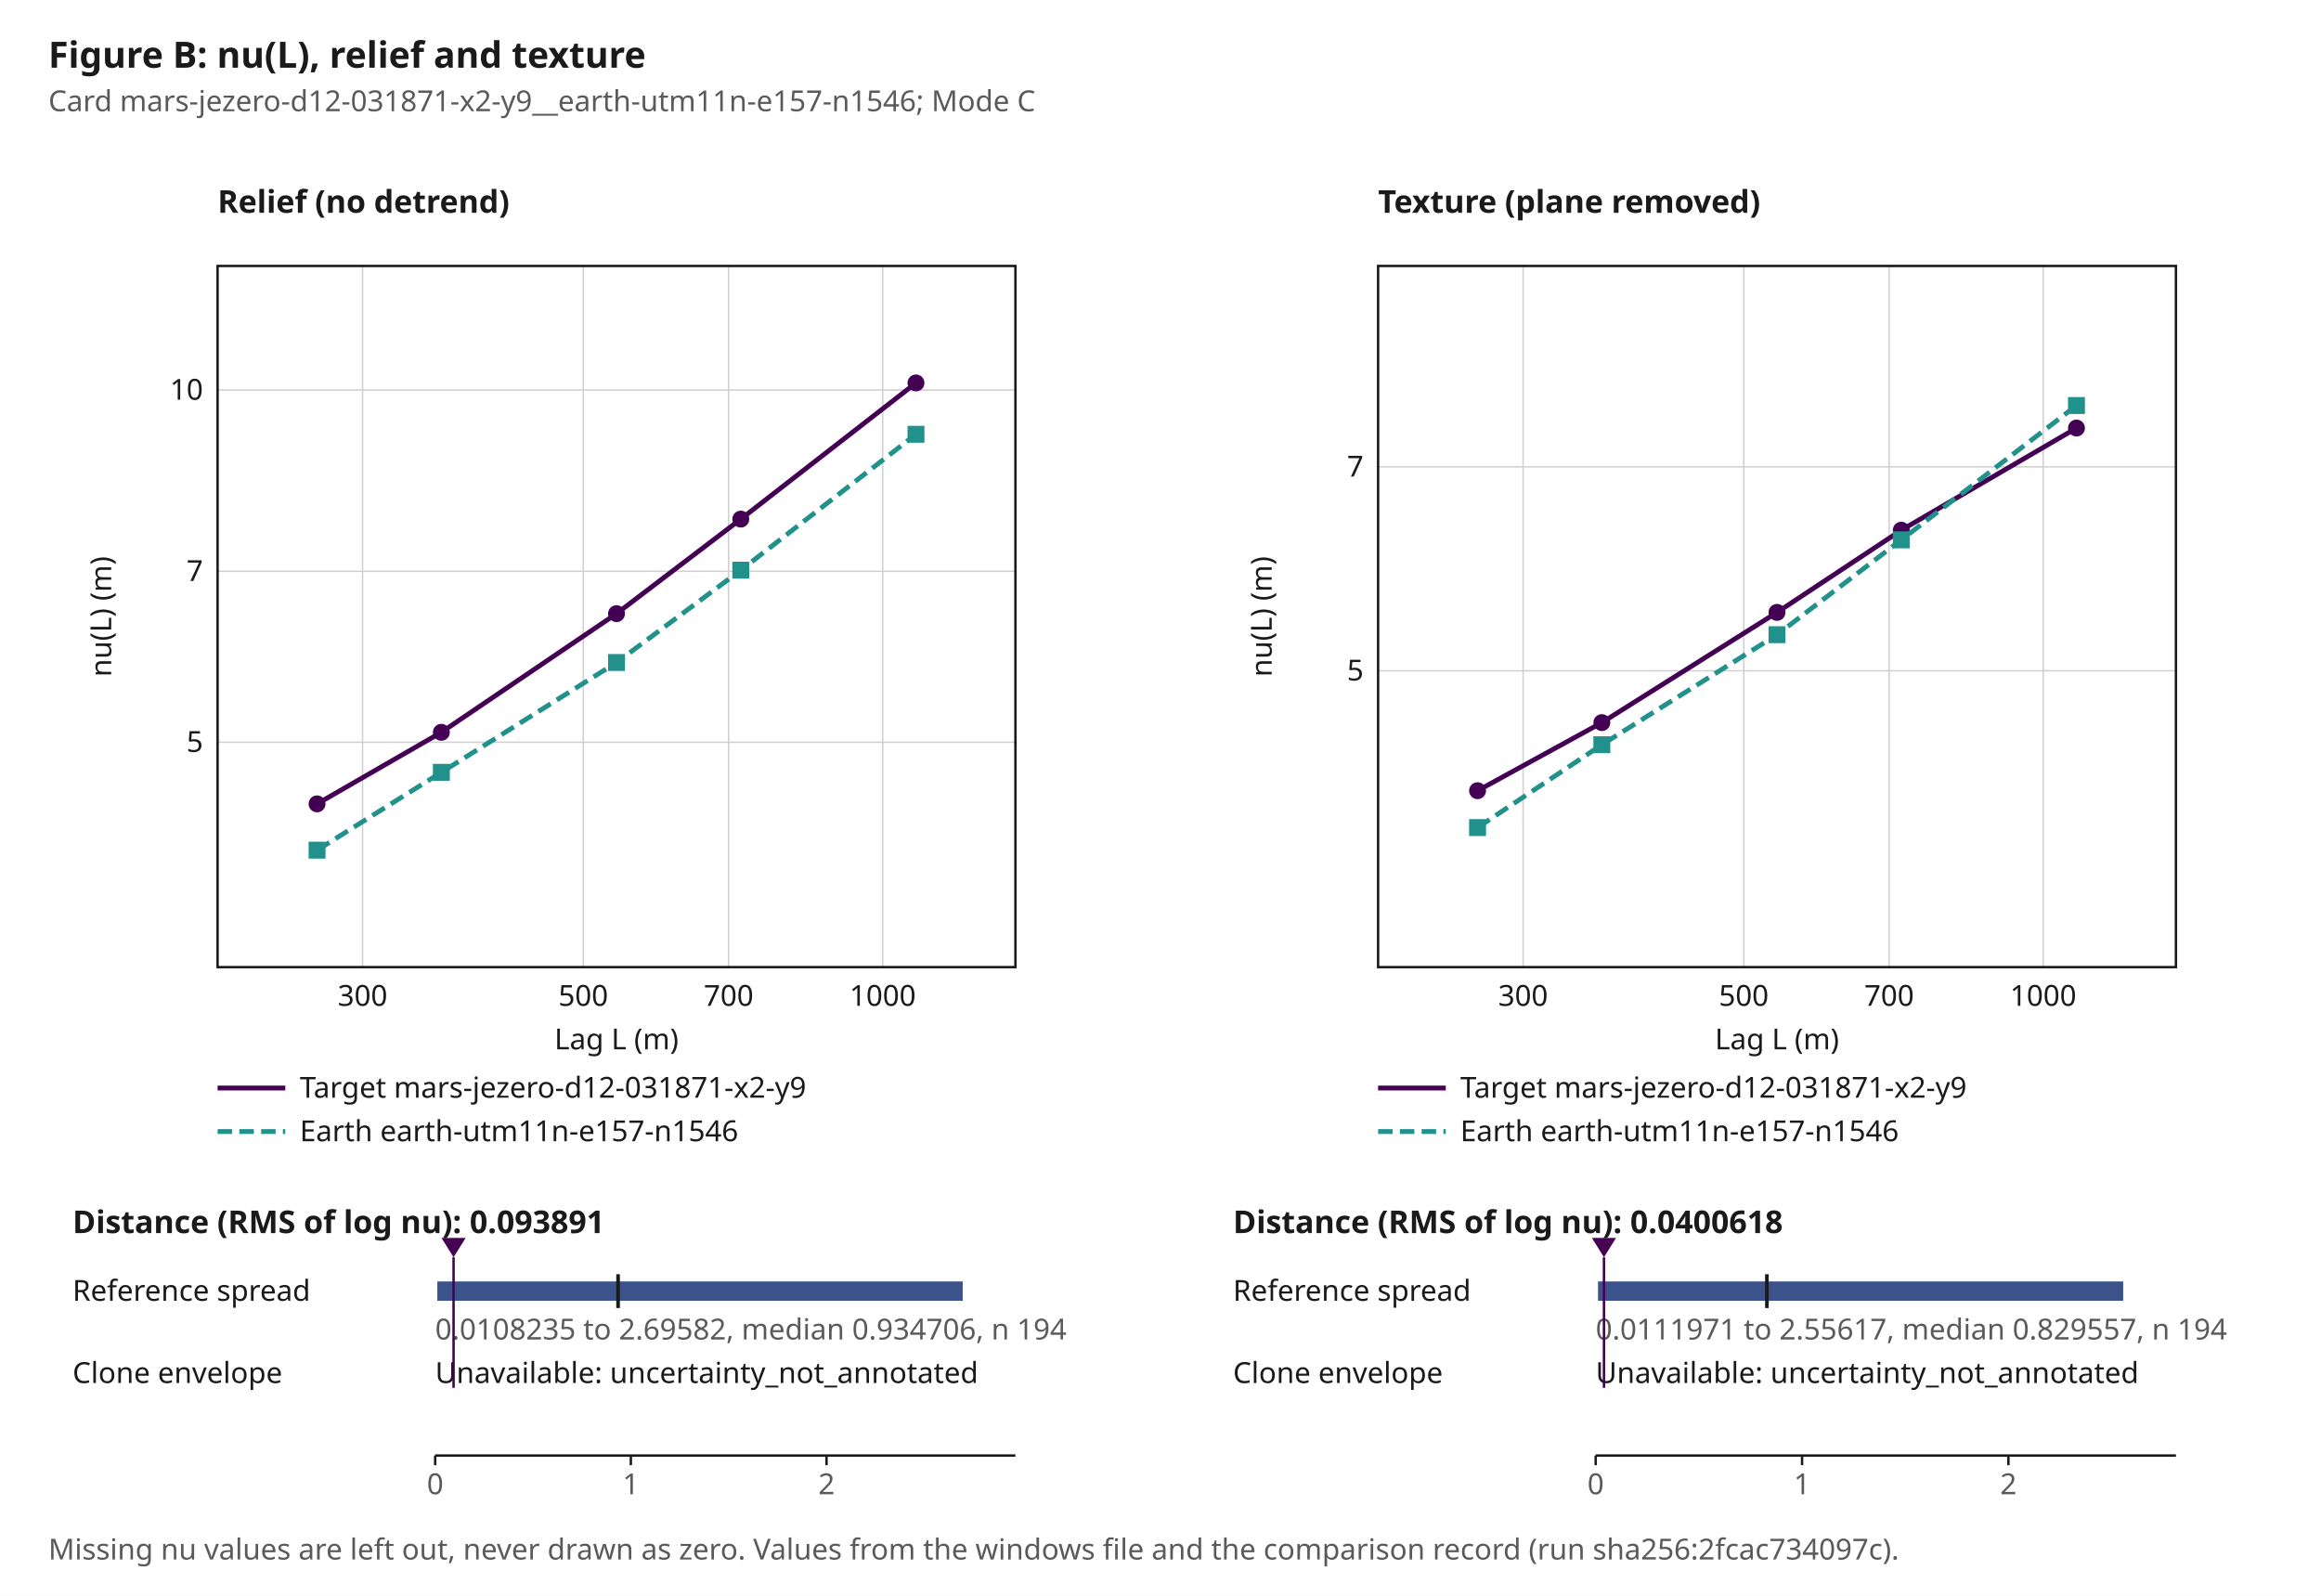
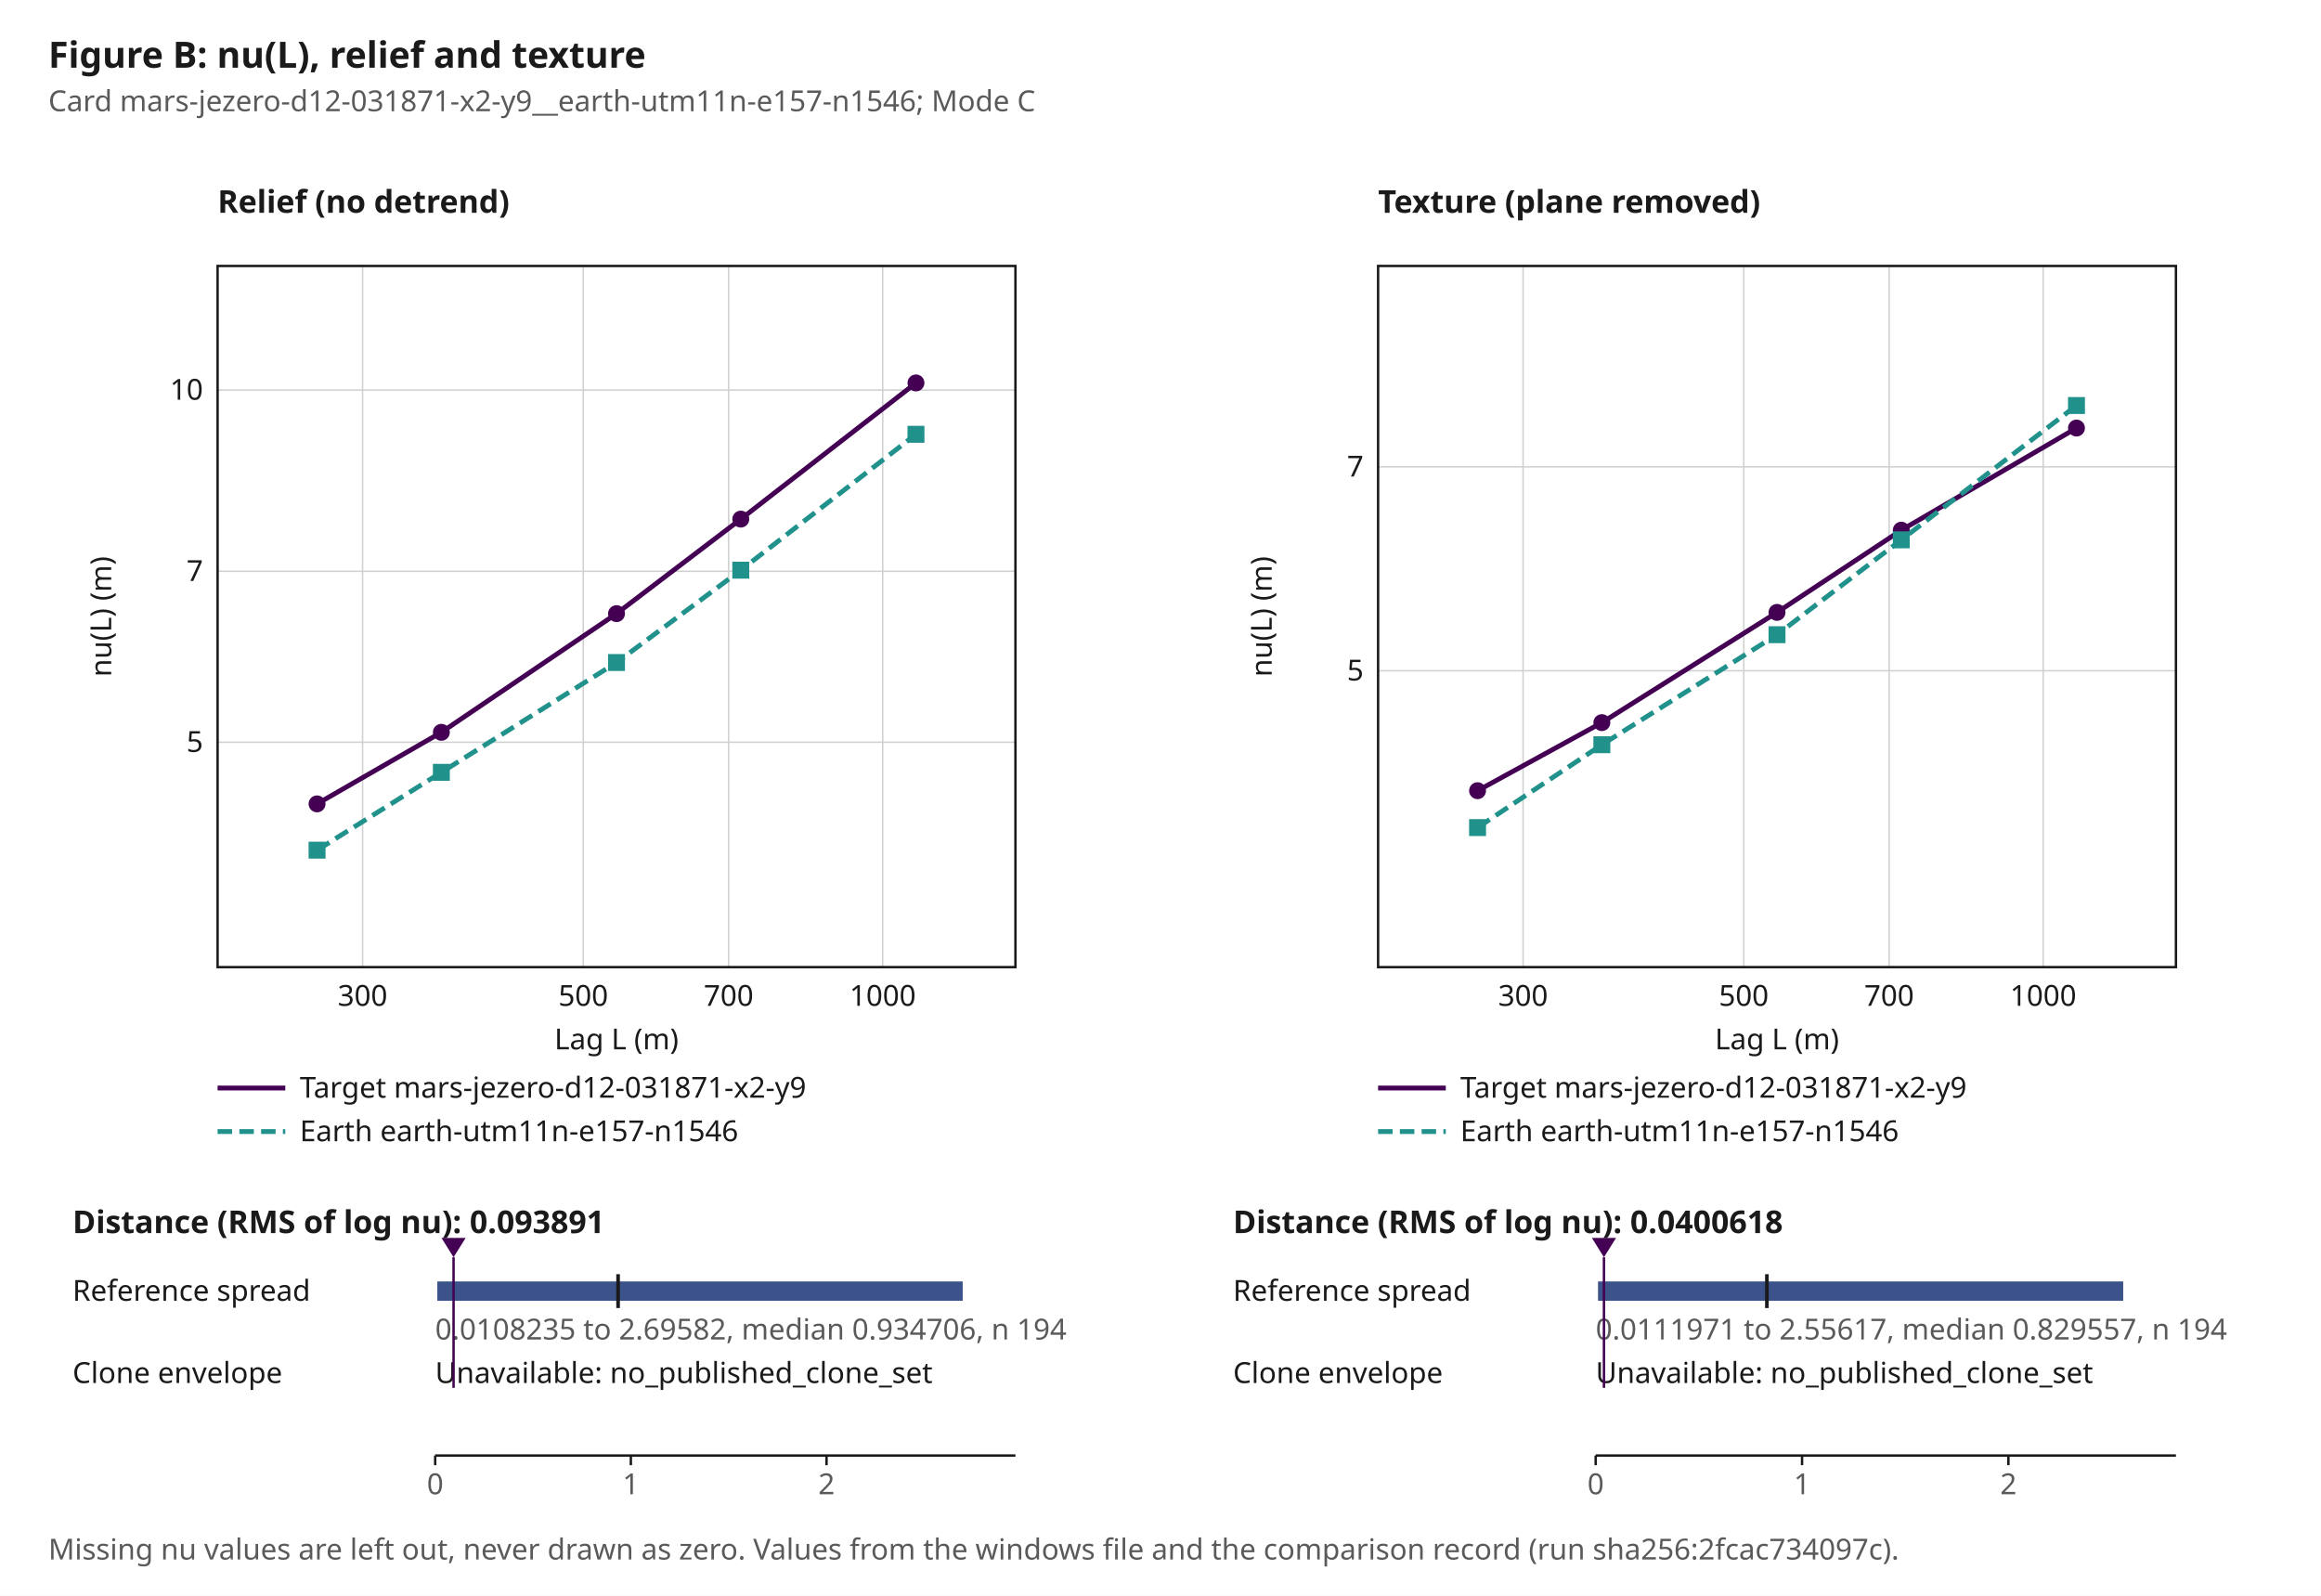
<svg xmlns="http://www.w3.org/2000/svg" width="960" height="660" viewBox="0 0 960 660" role="img" aria-labelledby="fig-mars-jezero-d12-031871-x2-y9--earth-utm11n-e157-n1546-B-title fig-mars-jezero-d12-031871-x2-y9--earth-utm11n-e157-n1546-B-desc">
  <style>text{font-family:sans-serif;font-size:12px;fill:#1a1a1a}.muted{fill:#5a5a5a}.head{font-size:15px;font-weight:bold}.sub{font-size:13px;font-weight:bold}</style>
  <rect x="0" y="0" width="960" height="660" fill="#ffffff" />
  <text x="20.00" y="28.00" class="head">Figure B: nu(L), relief and texture</text>
  <text x="20.00" y="46.00" class="muted">Card mars-jezero-d12-031871-x2-y9__earth-utm11n-e157-n1546; Mode C</text>
  <text x="90.00" y="88.00" class="sub">Relief (no detrend)</text>
  <line x1="149.97" y1="110.00" x2="149.97" y2="400.00" stroke="#d0d0d0" stroke-width="0.60" />
  <text x="149.97" y="416.00" text-anchor="middle">300</text>
  <line x1="241.25" y1="110.00" x2="241.25" y2="400.00" stroke="#d0d0d0" stroke-width="0.60" />
  <text x="241.25" y="416.00" text-anchor="middle">500</text>
  <line x1="301.37" y1="110.00" x2="301.37" y2="400.00" stroke="#d0d0d0" stroke-width="0.60" />
  <text x="301.37" y="416.00" text-anchor="middle">700</text>
  <line x1="365.10" y1="110.00" x2="365.10" y2="400.00" stroke="#d0d0d0" stroke-width="0.60" />
  <text x="365.10" y="416.00" text-anchor="middle">1000</text>
  <line x1="90.00" y1="306.98" x2="420.00" y2="306.98" stroke="#d0d0d0" stroke-width="0.60" />
  <text x="84.00" y="310.98" text-anchor="end">5</text>
  <line x1="90.00" y1="236.28" x2="420.00" y2="236.28" stroke="#d0d0d0" stroke-width="0.60" />
  <text x="84.00" y="240.28" text-anchor="end">7</text>
  <line x1="90.00" y1="161.33" x2="420.00" y2="161.33" stroke="#d0d0d0" stroke-width="0.60" />
  <text x="84.00" y="165.33" text-anchor="end">10</text>
  <rect x="90.00" y="110.00" width="330.00" height="290.00" fill="none" stroke="#1a1a1a" />
  <text x="255.00" y="434.00" text-anchor="middle">Lag L (m)</text>
  <text x="46.00" y="255.00" text-anchor="middle" transform="rotate(-90 46.00 255.00)">nu(L) (m)</text>
  <path d="M131.14 332.48L182.55 302.88L255.00 253.80L306.40 214.70L378.86 158.38" fill="none" stroke="#440154" stroke-width="2" stroke-dasharray="none" />
  <circle cx="131.14" cy="332.48" r="3.5" fill="#440154" />
  <circle cx="182.55" cy="302.88" r="3.5" fill="#440154" />
  <circle cx="255.00" cy="253.80" r="3.5" fill="#440154" />
  <circle cx="306.40" cy="214.70" r="3.5" fill="#440154" />
  <circle cx="378.86" cy="158.38" r="3.5" fill="#440154" />
  <path d="M131.14 351.62L182.55 319.43L255.00 274.01L306.40 235.82L378.86 179.62" fill="none" stroke="#21918c" stroke-width="2" stroke-dasharray="6 3" />
  <rect x="127.64" y="348.12" width="7.00" height="7.00" fill="#21918c" stroke="none" />
  <rect x="179.05" y="315.93" width="7.00" height="7.00" fill="#21918c" stroke="none" />
  <rect x="251.50" y="270.51" width="7.00" height="7.00" fill="#21918c" stroke="none" />
  <rect x="302.90" y="232.32" width="7.00" height="7.00" fill="#21918c" stroke="none" />
  <rect x="375.36" y="176.12" width="7.00" height="7.00" fill="#21918c" stroke="none" />
  <path d="M90.00 450.00L118.00 450.00" stroke="#440154" stroke-width="2" stroke-dasharray="none" />
  <text x="124.00" y="454.00">Target mars-jezero-d12-031871-x2-y9</text>
  <path d="M90.00 468.00L118.00 468.00" stroke="#21918c" stroke-width="2" stroke-dasharray="6 3" />
  <text x="124.00" y="472.00">Earth earth-utm11n-e157-n1546</text>
  <text x="30.00" y="510.00" class="sub">Distance (RMS of log nu): 0.093891</text>
  <text x="30.00" y="538.00">Reference spread</text>
  <text x="30.00" y="572.00">Clone envelope</text>
  <rect x="180.88" y="530.00" width="217.31" height="8.00" fill="#3b528b" stroke="none" />
  <line x1="255.65" y1="527.00" x2="255.65" y2="541.00" stroke="#1a1a1a" stroke-width="1.50" />
  <text x="180.00" y="554.00" class="muted">0.0108235 to 2.69582, median 0.934706, n 194</text>
-   <text x="180.00" y="572.00">Unavailable: uncertainty_not_annotated</text>
+   <text x="180.00" y="572.00">Unavailable: no_published_clone_set</text>
  <path d="M187.60 520.00L182.60 512.00L192.60 512.00Z" fill="#440154" />
  <line x1="187.60" y1="520.00" x2="187.60" y2="574.00" stroke="#440154" stroke-width="1.00" />
  <line x1="180.00" y1="602.00" x2="420.00" y2="602.00" stroke="#1a1a1a" stroke-width="1.00" />
  <line x1="180.00" y1="602.00" x2="180.00" y2="606.00" stroke="#1a1a1a" stroke-width="1.00" />
  <text x="180.00" y="618.00" text-anchor="middle" class="muted">0</text>
  <line x1="260.93" y1="602.00" x2="260.93" y2="606.00" stroke="#1a1a1a" stroke-width="1.00" />
  <text x="260.93" y="618.00" text-anchor="middle" class="muted">1</text>
  <line x1="341.87" y1="602.00" x2="341.87" y2="606.00" stroke="#1a1a1a" stroke-width="1.00" />
  <text x="341.87" y="618.00" text-anchor="middle" class="muted">2</text>
  <text x="570.00" y="88.00" class="sub">Texture (plane removed)</text>
  <line x1="629.97" y1="110.00" x2="629.97" y2="400.00" stroke="#d0d0d0" stroke-width="0.60" />
  <text x="629.97" y="416.00" text-anchor="middle">300</text>
  <line x1="721.25" y1="110.00" x2="721.25" y2="400.00" stroke="#d0d0d0" stroke-width="0.60" />
  <text x="721.25" y="416.00" text-anchor="middle">500</text>
  <line x1="781.37" y1="110.00" x2="781.37" y2="400.00" stroke="#d0d0d0" stroke-width="0.60" />
  <text x="781.37" y="416.00" text-anchor="middle">700</text>
  <line x1="845.10" y1="110.00" x2="845.10" y2="400.00" stroke="#d0d0d0" stroke-width="0.60" />
  <text x="845.10" y="416.00" text-anchor="middle">1000</text>
  <line x1="570.00" y1="277.43" x2="900.00" y2="277.43" stroke="#d0d0d0" stroke-width="0.60" />
  <text x="564.00" y="281.43" text-anchor="end">5</text>
  <line x1="570.00" y1="193.09" x2="900.00" y2="193.09" stroke="#d0d0d0" stroke-width="0.60" />
  <text x="564.00" y="197.09" text-anchor="end">7</text>
  <rect x="570.00" y="110.00" width="330.00" height="290.00" fill="none" stroke="#1a1a1a" />
  <text x="735.00" y="434.00" text-anchor="middle">Lag L (m)</text>
  <text x="526.00" y="255.00" text-anchor="middle" transform="rotate(-90 526.00 255.00)">nu(L) (m)</text>
  <path d="M611.14 327.03L662.55 298.87L735.00 253.28L786.40 219.28L858.86 177.04" fill="none" stroke="#440154" stroke-width="2" stroke-dasharray="none" />
  <circle cx="611.14" cy="327.03" r="3.5" fill="#440154" />
  <circle cx="662.55" cy="298.87" r="3.5" fill="#440154" />
  <circle cx="735.00" cy="253.28" r="3.5" fill="#440154" />
  <circle cx="786.40" cy="219.28" r="3.5" fill="#440154" />
  <circle cx="858.86" cy="177.04" r="3.5" fill="#440154" />
  <path d="M611.14 342.28L662.55 308.01L735.00 262.51L786.40 223.28L858.86 167.72" fill="none" stroke="#21918c" stroke-width="2" stroke-dasharray="6 3" />
  <rect x="607.64" y="338.78" width="7.00" height="7.00" fill="#21918c" stroke="none" />
  <rect x="659.05" y="304.51" width="7.00" height="7.00" fill="#21918c" stroke="none" />
  <rect x="731.50" y="259.01" width="7.00" height="7.00" fill="#21918c" stroke="none" />
  <rect x="782.90" y="219.78" width="7.00" height="7.00" fill="#21918c" stroke="none" />
  <rect x="855.36" y="164.22" width="7.00" height="7.00" fill="#21918c" stroke="none" />
  <path d="M570.00 450.00L598.00 450.00" stroke="#440154" stroke-width="2" stroke-dasharray="none" />
  <text x="604.00" y="454.00">Target mars-jezero-d12-031871-x2-y9</text>
  <path d="M570.00 468.00L598.00 468.00" stroke="#21918c" stroke-width="2" stroke-dasharray="6 3" />
  <text x="604.00" y="472.00">Earth earth-utm11n-e157-n1546</text>
  <text x="510.00" y="510.00" class="sub">Distance (RMS of log nu): 0.0400618</text>
  <text x="510.00" y="538.00">Reference spread</text>
  <text x="510.00" y="572.00">Clone envelope</text>
  <rect x="660.96" y="530.00" width="217.23" height="8.00" fill="#3b528b" stroke="none" />
  <line x1="730.81" y1="527.00" x2="730.81" y2="541.00" stroke="#1a1a1a" stroke-width="1.50" />
  <text x="660.00" y="554.00" class="muted">0.0111971 to 2.55617, median 0.829557, n 194</text>
-   <text x="660.00" y="572.00">Unavailable: uncertainty_not_annotated</text>
+   <text x="660.00" y="572.00">Unavailable: no_published_clone_set</text>
  <path d="M663.42 520.00L658.42 512.00L668.42 512.00Z" fill="#440154" />
  <line x1="663.42" y1="520.00" x2="663.42" y2="574.00" stroke="#440154" stroke-width="1.00" />
  <line x1="660.00" y1="602.00" x2="900.00" y2="602.00" stroke="#1a1a1a" stroke-width="1.00" />
  <line x1="660.00" y1="602.00" x2="660.00" y2="606.00" stroke="#1a1a1a" stroke-width="1.00" />
  <text x="660.00" y="618.00" text-anchor="middle" class="muted">0</text>
  <line x1="745.36" y1="602.00" x2="745.36" y2="606.00" stroke="#1a1a1a" stroke-width="1.00" />
  <text x="745.36" y="618.00" text-anchor="middle" class="muted">1</text>
  <line x1="830.71" y1="602.00" x2="830.71" y2="606.00" stroke="#1a1a1a" stroke-width="1.00" />
  <text x="830.71" y="618.00" text-anchor="middle" class="muted">2</text>
  <text x="20.00" y="645.00" class="muted">Missing nu values are left out, never drawn as zero. Values from the windows file and the comparison record (run sha256:2fcac734097c).</text>
</svg>
